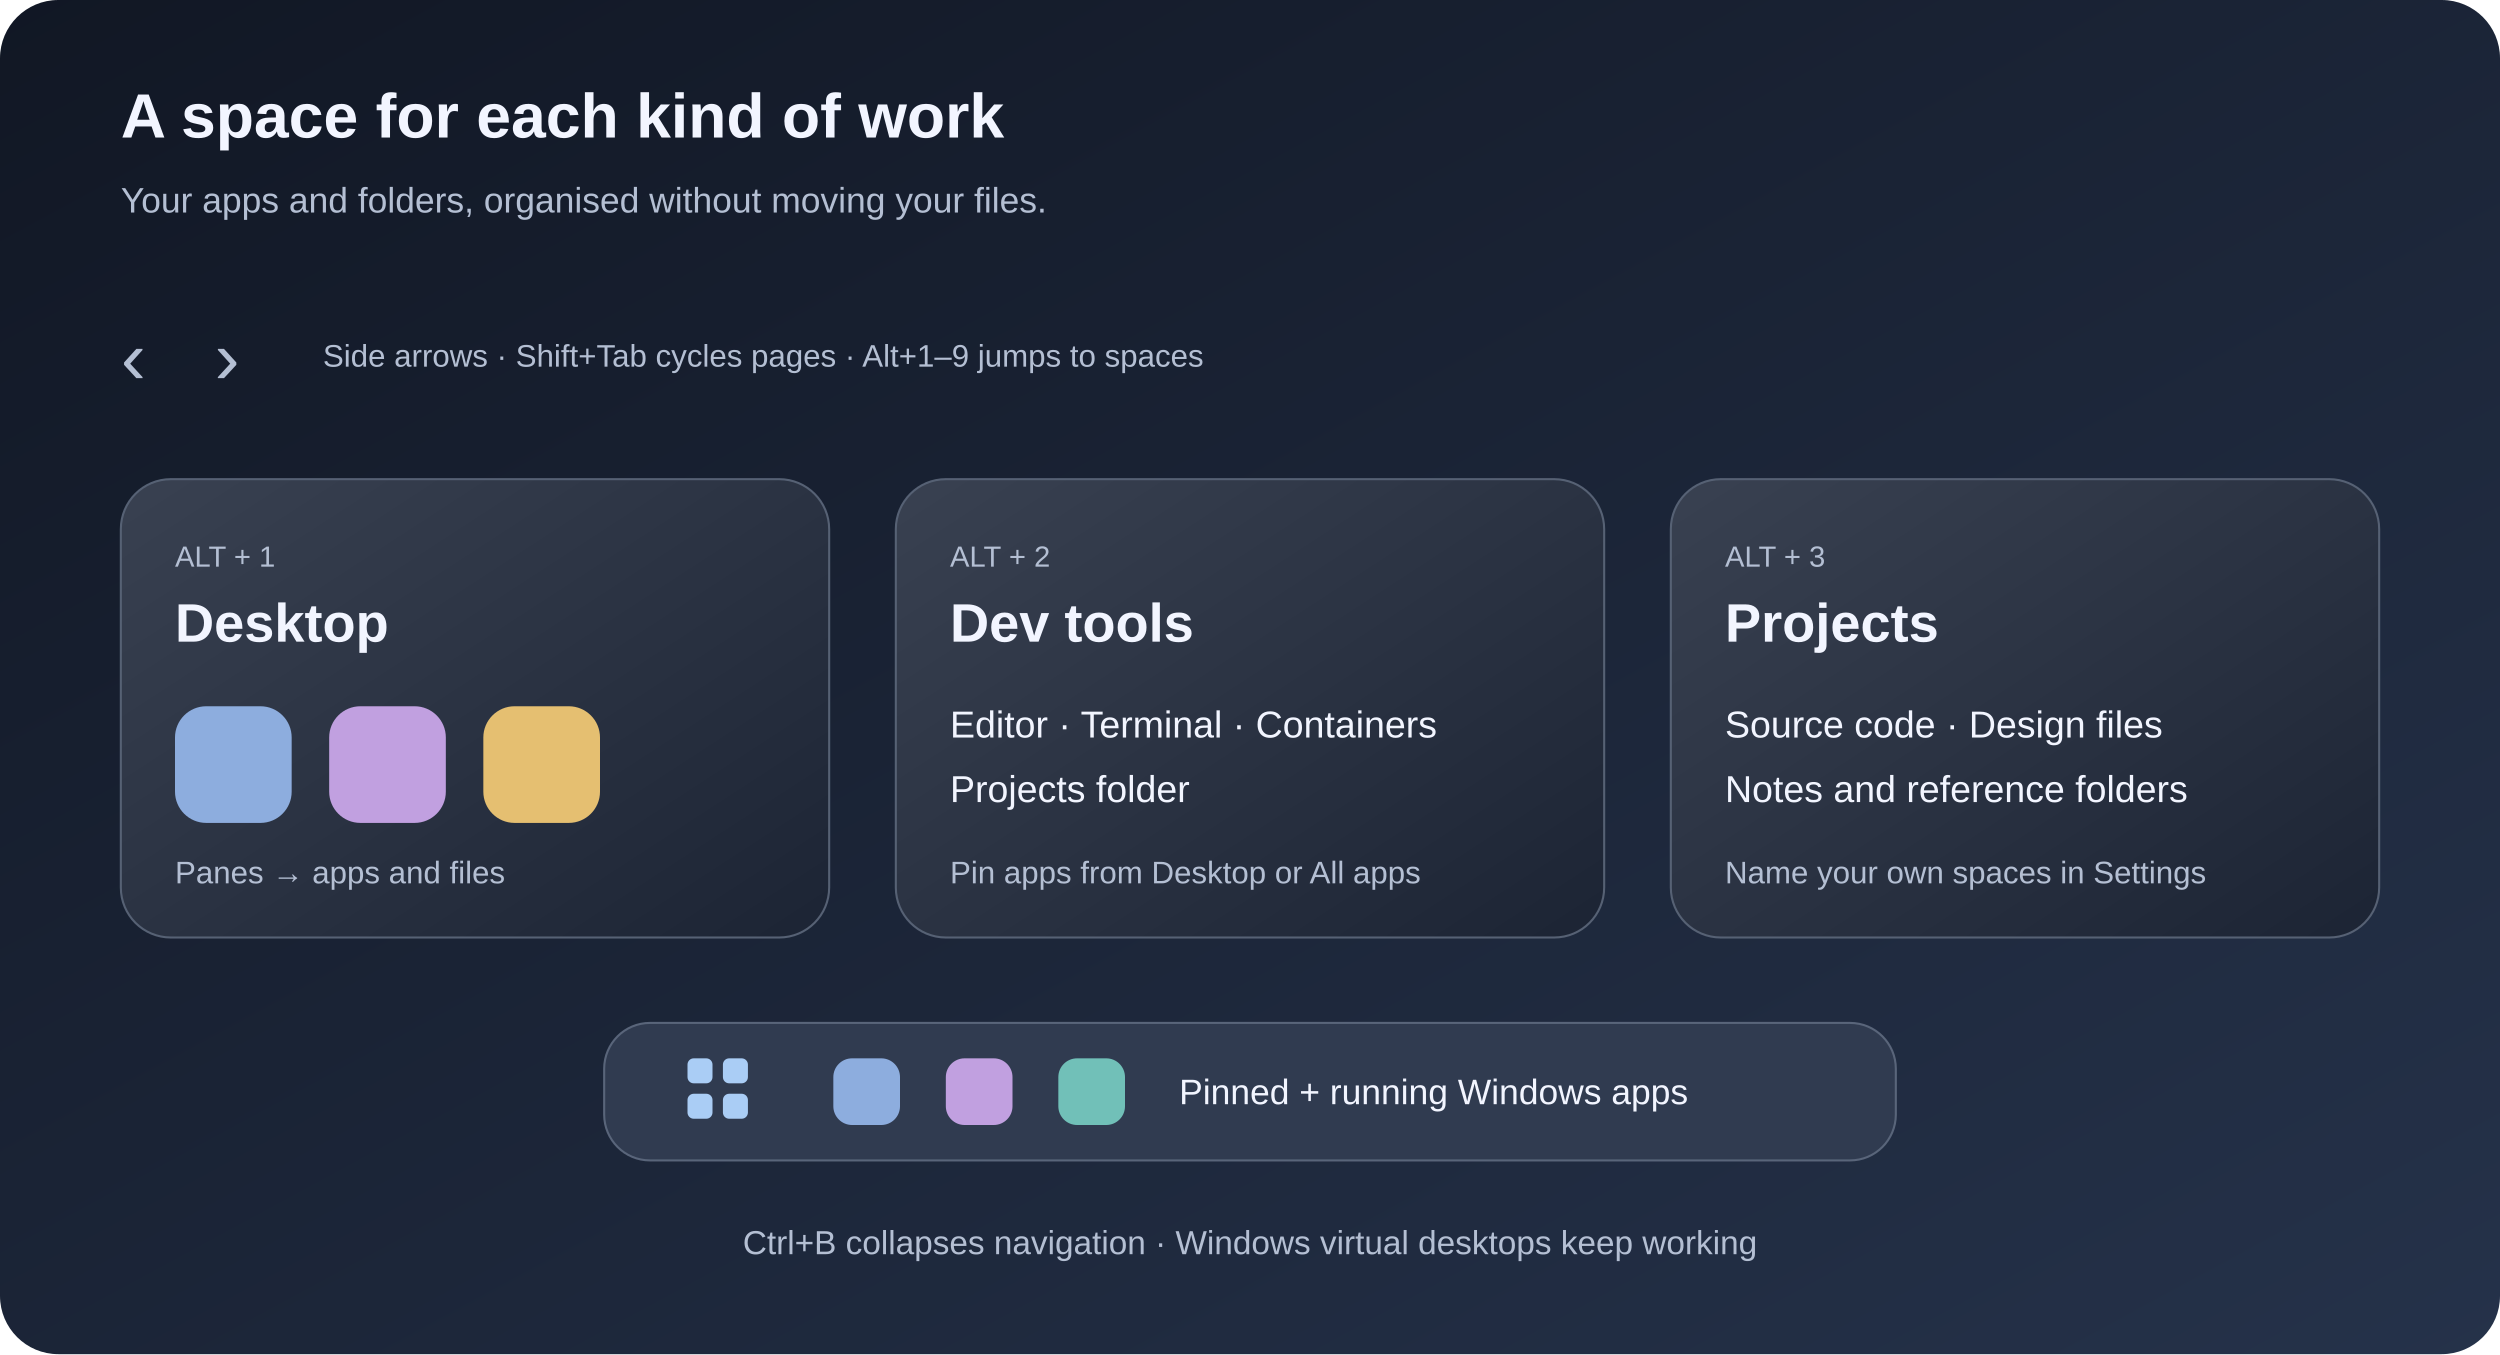
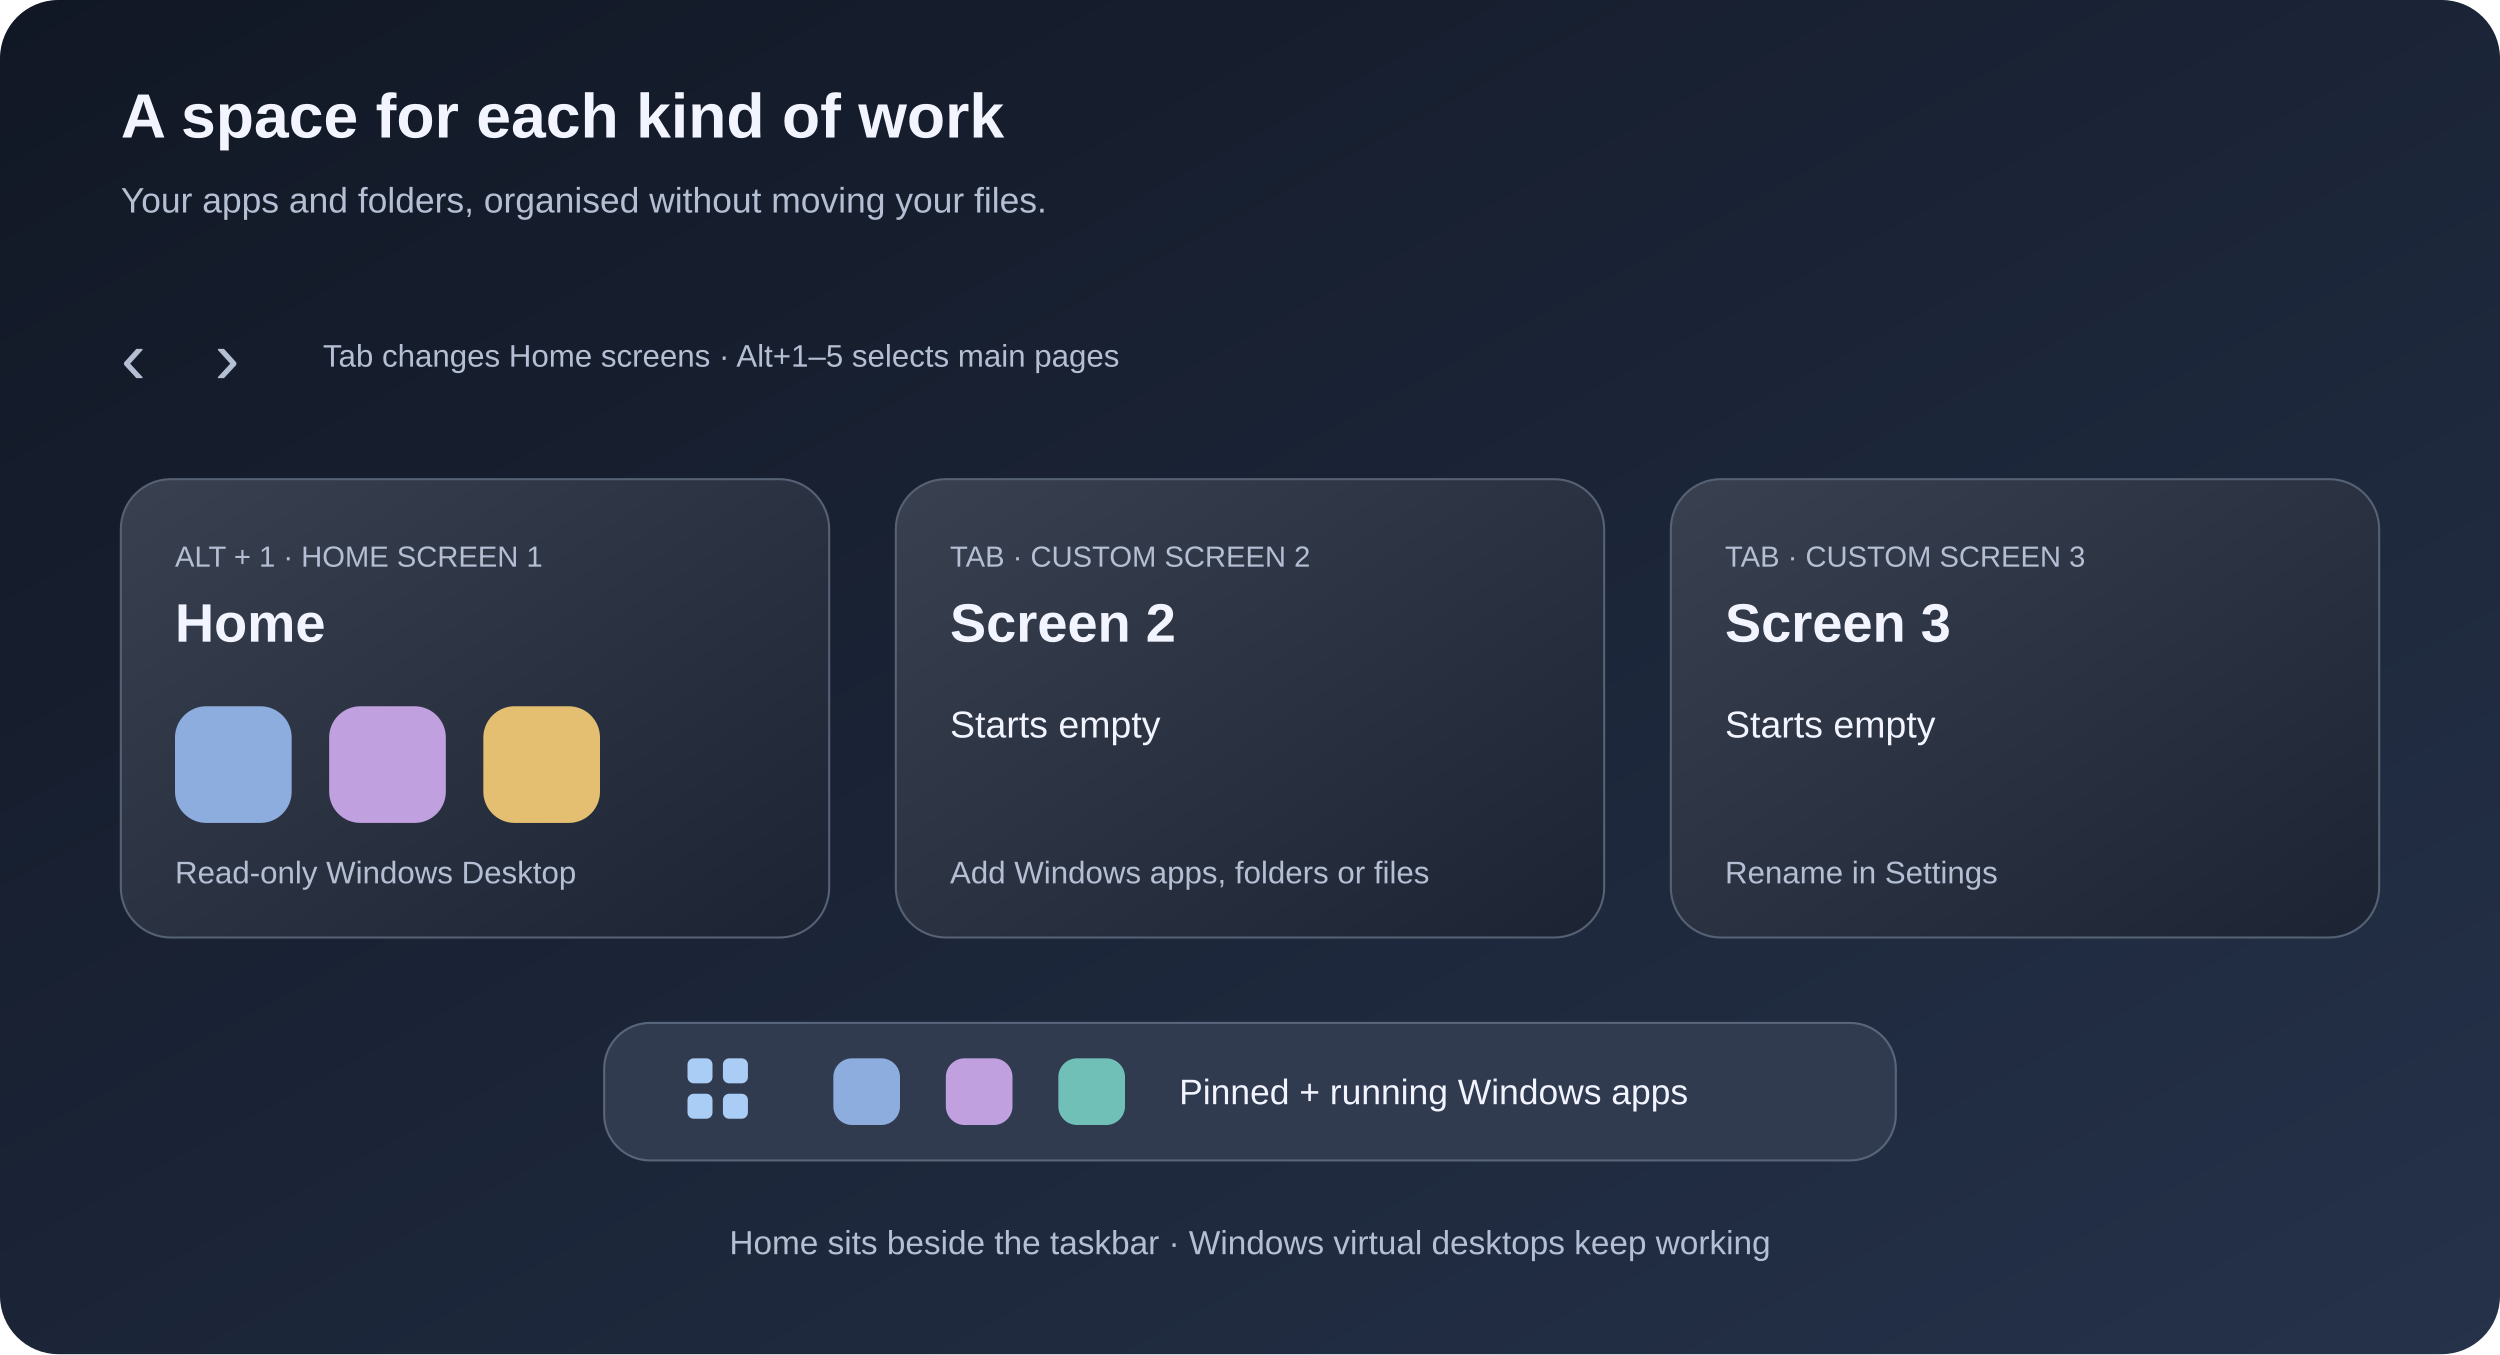
<svg xmlns="http://www.w3.org/2000/svg" width="1200" height="650" viewBox="0 0 1200 650" role="img" aria-labelledby="title desc">
  <defs>
    <linearGradient id="bg" x2="1" y2="1">
      <stop stop-color="#111724" />
      <stop offset="1" stop-color="#25324a" />
    </linearGradient>
    <linearGradient id="panel" x2="1" y2="1">
      <stop stop-color="#394151" />
      <stop offset="1" stop-color="#1c2434" />
    </linearGradient>
  </defs>
  <rect width="1200" height="650" rx="28" fill="url(#bg)" />
  <g font-family="Segoe UI,Arial,sans-serif" fill="#f2f5ff">
    <text x="58" y="66" font-size="30" font-weight="600">A space for each kind of work</text>
    <text x="58" y="102" font-size="17" fill="#b4bfd3">Your apps and folders, organised without moving your files.</text>
    <text x="58" y="184" font-size="36" fill="#b4bfd3">‹</text>
    <text x="103" y="184" font-size="36" fill="#b4bfd3">›</text>
-     <text x="155" y="176" font-size="15" fill="#b4bfd3">Side arrows · Shift+Tab cycles pages · Alt+1–9 jumps to spaces</text>
+     <text x="155" y="176" font-size="15" fill="#b4bfd3">Tab changes Home screens · Alt+1–5 selects main pages</text>
    <g transform="translate(58 230)">
      <rect width="340" height="220" rx="24" fill="url(#panel)" stroke="#566174" />
-       <text x="26" y="42" font-size="14" fill="#b4bfd3">ALT + 1</text>
-       <text x="26" y="78" font-size="26" font-weight="600">Desktop</text>
+       <text x="26" y="42" font-size="14" fill="#b4bfd3">ALT + 1 · HOME SCREEN 1</text>
+       <text x="26" y="78" font-size="26" font-weight="600">Home</text>
      <g transform="translate(26 109)" fill="#8dadde">
        <rect width="56" height="56" rx="15" />
        <rect x="74" width="56" height="56" rx="15" fill="#c1a0e0" />
        <rect x="148" width="56" height="56" rx="15" fill="#e5bf71" />
      </g>
-       <text x="26" y="194" font-size="15" fill="#b4bfd3">Panes → apps and files</text>
+       <text x="26" y="194" font-size="15" fill="#b4bfd3">Read-only Windows Desktop</text>
    </g>
    <g transform="translate(430 230)">
      <rect width="340" height="220" rx="24" fill="url(#panel)" stroke="#566174" />
-       <text x="26" y="42" font-size="14" fill="#b4bfd3">ALT + 2</text>
-       <text x="26" y="78" font-size="26" font-weight="600">Dev tools</text>
-       <text x="26" y="124" font-size="18">Editor · Terminal · Containers</text>
-       <text x="26" y="155" font-size="18">Projects folder</text>
-       <text x="26" y="194" font-size="15" fill="#b4bfd3">Pin apps from Desktop or All apps</text>
+       <text x="26" y="42" font-size="14" fill="#b4bfd3">TAB · CUSTOM SCREEN 2</text>
+       <text x="26" y="78" font-size="26" font-weight="600">Screen 2</text>
+       <text x="26" y="124" font-size="18">Starts empty</text>
+       <text x="26" y="194" font-size="15" fill="#b4bfd3">Add Windows apps, folders or files</text>
    </g>
    <g transform="translate(802 230)">
      <rect width="340" height="220" rx="24" fill="url(#panel)" stroke="#566174" />
-       <text x="26" y="42" font-size="14" fill="#b4bfd3">ALT + 3</text>
-       <text x="26" y="78" font-size="26" font-weight="600">Projects</text>
-       <text x="26" y="124" font-size="18">Source code · Design files</text>
-       <text x="26" y="155" font-size="18">Notes and reference folders</text>
-       <text x="26" y="194" font-size="15" fill="#b4bfd3">Name your own spaces in Settings</text>
+       <text x="26" y="42" font-size="14" fill="#b4bfd3">TAB · CUSTOM SCREEN 3</text>
+       <text x="26" y="78" font-size="26" font-weight="600">Screen 3</text>
+       <text x="26" y="124" font-size="18">Starts empty</text>
+       <text x="26" y="194" font-size="15" fill="#b4bfd3">Rename in Settings</text>
    </g>
    <rect x="290" y="491" width="620" height="66" rx="22" fill="#303b50" stroke="#59657a" />
    <g transform="translate(330 508)">
      <g fill="#aacdf5">
        <rect width="12" height="12" rx="3" />
        <rect x="17" width="12" height="12" rx="3" />
        <rect y="17" width="12" height="12" rx="3" />
        <rect x="17" y="17" width="12" height="12" rx="3" />
      </g>
      <rect x="70" width="32" height="32" rx="9" fill="#8dadde" />
      <rect x="124" width="32" height="32" rx="9" fill="#c1a0e0" />
      <rect x="178" width="32" height="32" rx="9" fill="#71c0b8" />
      <text x="236" y="22" font-size="17">Pinned + running Windows apps</text>
    </g>
-     <text x="600" y="602" text-anchor="middle" font-size="16" fill="#b4bfd3">Ctrl+B collapses navigation · Windows virtual desktops keep working</text>
+     <text x="600" y="602" text-anchor="middle" font-size="16" fill="#b4bfd3">Home sits beside the taskbar · Windows virtual desktops keep working</text>
  </g>
</svg>
